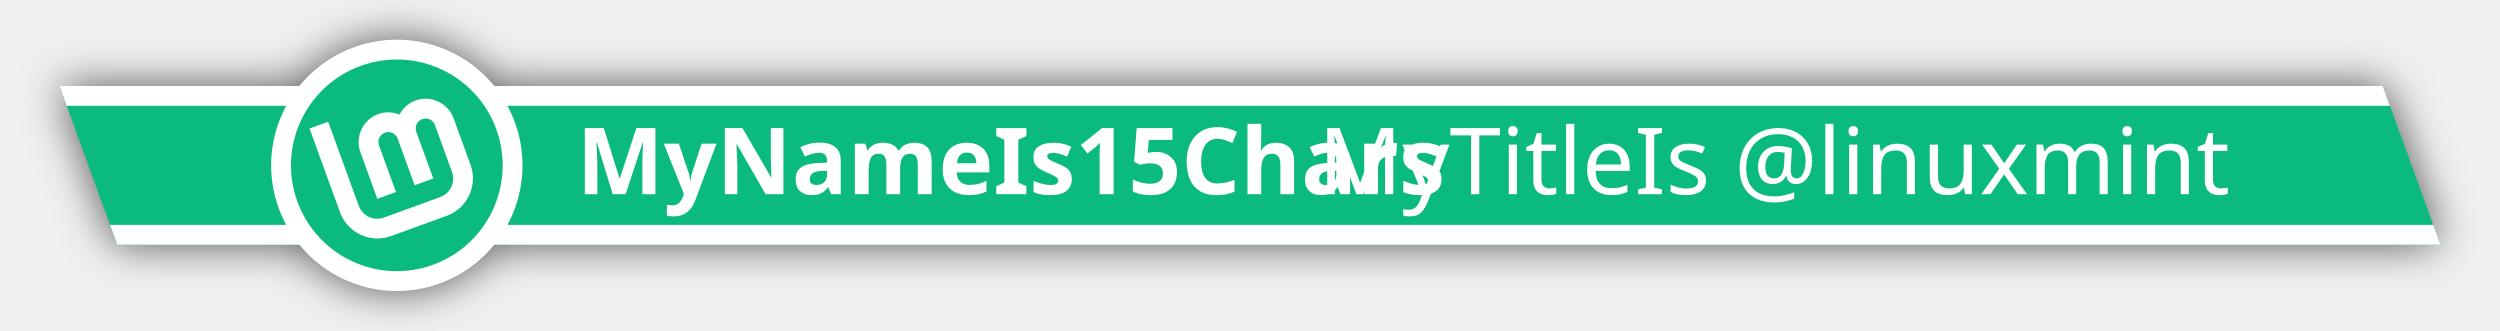
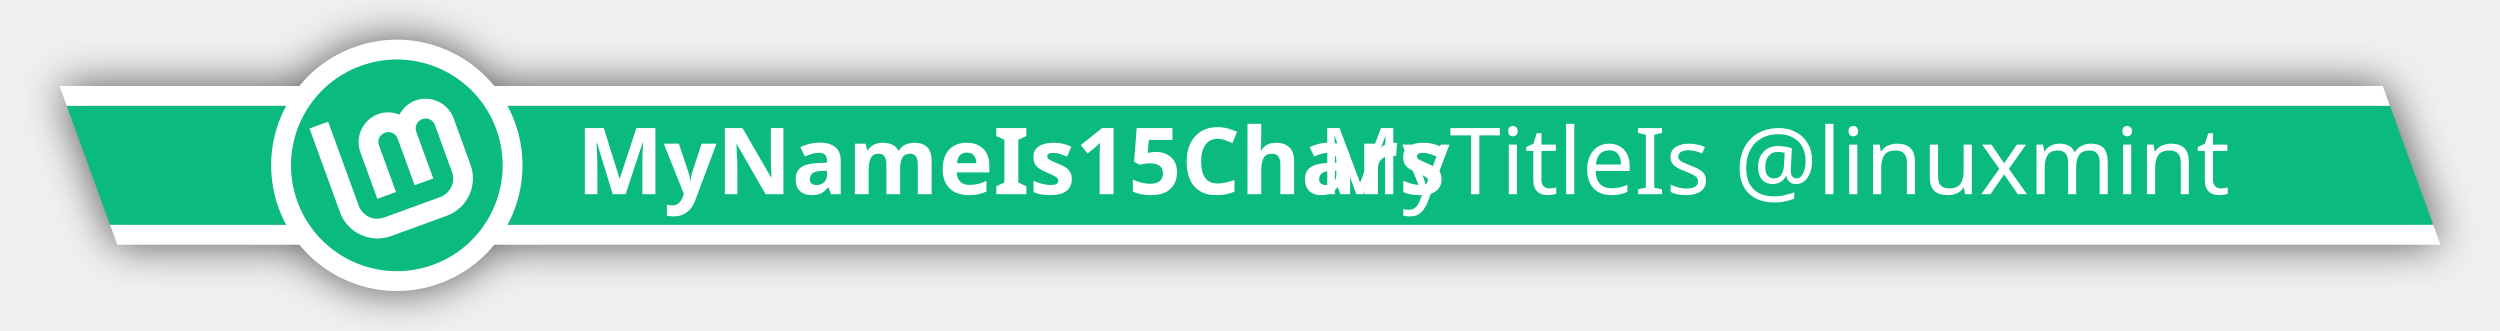
<svg xmlns="http://www.w3.org/2000/svg" width="378" height="50" viewBox="0 0 378 50" version="1.1" id="SVGRoot" xml:space="preserve">
  <defs id="defs132">
    <filter style="color-interpolation-filters:sRGB" id="filter4294" x="-0.012" y="-0.109" width="1.025" height="1.218">
      <feFlood flood-opacity="0.502" flood-color="rgb(0,0,0)" result="flood" id="feFlood4284" />
      <feComposite in="flood" in2="SourceGraphic" operator="in" result="composite1" id="feComposite4286" />
      <feGaussianBlur in="composite1" stdDeviation="2" result="blur" id="feGaussianBlur4288" />
      <feOffset dx="0" dy="0" result="offset" id="feOffset4290" />
      <feComposite in="offset" in2="offset" operator="atop" result="composite2" id="feComposite4292" />
    </filter>
    <filter style="color-interpolation-filters:sRGB" id="filter1597" x="-0.021" y="-0.204" width="1.043" height="1.407">
      <feGaussianBlur stdDeviation="3.224" id="feGaussianBlur1599" />
    </filter>
  </defs>
  <g id="layer3">
    <g id="outline" style="fill:#545454;fill-opacity:1;stroke:none;stroke-width:0;stroke-dasharray:none;filter:url(#filter1597)">
      <circle style="display:inline;fill:#545454;fill-opacity:1;stroke:none;stroke-width:0;stroke-dasharray:none" id="outline-circle-2" cx="189" cy="24" r="19" transform="rotate(-20,127.3357,390.2977)" />
      <path id="background-out" style="display:inline;fill:#545454;fill-opacity:1;stroke:none;stroke-width:0;stroke-linejoin:round;stroke-dasharray:none" d="M 360.264,13 H 9 l 8.736,24 H 369 Z" />
    </g>
  </g>
  <g id="layer1" style="display:inline">
-     <path id="background" style="fill:#0aba7f;fill-opacity:1;stroke:none;stroke-width:0;stroke-linejoin:round;stroke-dasharray:none" d="M 360.264,13 H 9 l 8.736,24 H 369 Z" />
+     <path id="background" style="fill:#0aba7f;fill-opacity:1;stroke:none;stroke-width:0;stroke-linejoin:round;stroke-dasharray:none" d="m 10.092,16 6.553,18 H 367.908 l -6.553,-18 z" />
    <path id="line-2" style="color:#000000;fill:#ffffff;-inkscape-stroke:none" d="M 367.908,34 H 16.645 l 1.092,3 H 369 Z" />
    <path id="line-1" style="color:#000000;fill:#ffffff;-inkscape-stroke:none" d="M 360.264,13 H 9 l 1.092,3 H 361.355 Z" />
    <g id="badge" transform="matrix(0.1174616,-0.04275252,0.04275252,0.1174616,39.4926,15.43724)" style="display:inline;stroke-width:8">
      <circle style="display:inline;fill:#ffffff;fill-opacity:1;stroke:none;stroke-width:0" id="outline-circle" cx="189" cy="24" r="19" transform="matrix(8,0,0,8,-1384,-64)" />
      <circle style="fill:#0aba7f;fill-opacity:1;stroke:none;stroke-width:0;stroke-miterlimit:4;stroke-dasharray:none" id="background-circle" cx="128" cy="128" r="128" />
      <path style="color:#000000;fill:#ffffff;fill-opacity:1;stroke:none;stroke-width:0;stroke-dasharray:none" d="m 44,50 v 108 c 0,26.367 21.632,48 48,48 h 72 c 26.367,0 48,-21.633 48,-48 V 98 c 0,-19.74 -16.26,-36 -36,-36 -9.222,0 -17.6,3.644 -24,9.438 C 145.6,65.644 137.222,62 128,62 108.26,62 92,78.26 92,98 v 60 h 24 V 98 c 0,-6.77 5.23,-12 12,-12 6.77,0 12,5.23 12,12 v 60 h 24 V 98 c 0,-6.77 5.23,-12 12,-12 6.77,0 12,5.23 12,12 v 60 c 0,13.397 -10.603,24 -24,24 H 92 C 78.603,182 68,171.397 68,158 V 50 Z" id="Lm-path" />
    </g>
  </g>
  <g id="layer2" style="display:inline">
    <text xml:space="preserve" style="font-weight:500;font-size:14px;font-family:Ubuntu;-inkscape-font-specification:'Ubuntu Medium';fill:#808080;fill-opacity:1;stroke-width:1;stroke-opacity:0.25" x="355.336" y="29.364" id="MyTitleIs">
      <tspan id="tspan4818" x="355.336" y="29.364" style="font-style:normal;font-variant:normal;font-weight:normal;font-stretch:normal;font-size:14px;font-family:Ubuntu;-inkscape-font-specification:Ubuntu;text-align:end;text-anchor:end;fill:#ffffff;fill-opacity:1;stroke-width:1">MyTitleIs @linuxmint</tspan>
    </text>
    <text xml:space="preserve" style="font-style:italic;font-size:14px;font-family:Ubuntu;-inkscape-font-specification:'Ubuntu Italic';fill:none;stroke:#0aba7f;stroke-width:0;stroke-dasharray:none" x="87.16" y="29.364" id="MyName">
      <tspan id="tspan403" x="87.16" y="29.364" style="font-style:normal;font-variant:normal;font-weight:bold;font-stretch:normal;font-size:14px;font-family:Ubuntu;-inkscape-font-specification:'Ubuntu Bold';fill:#ffffff;fill-opacity:1;stroke:none">MyNameIs15Chars</tspan>
    </text>
  </g>
</svg>
